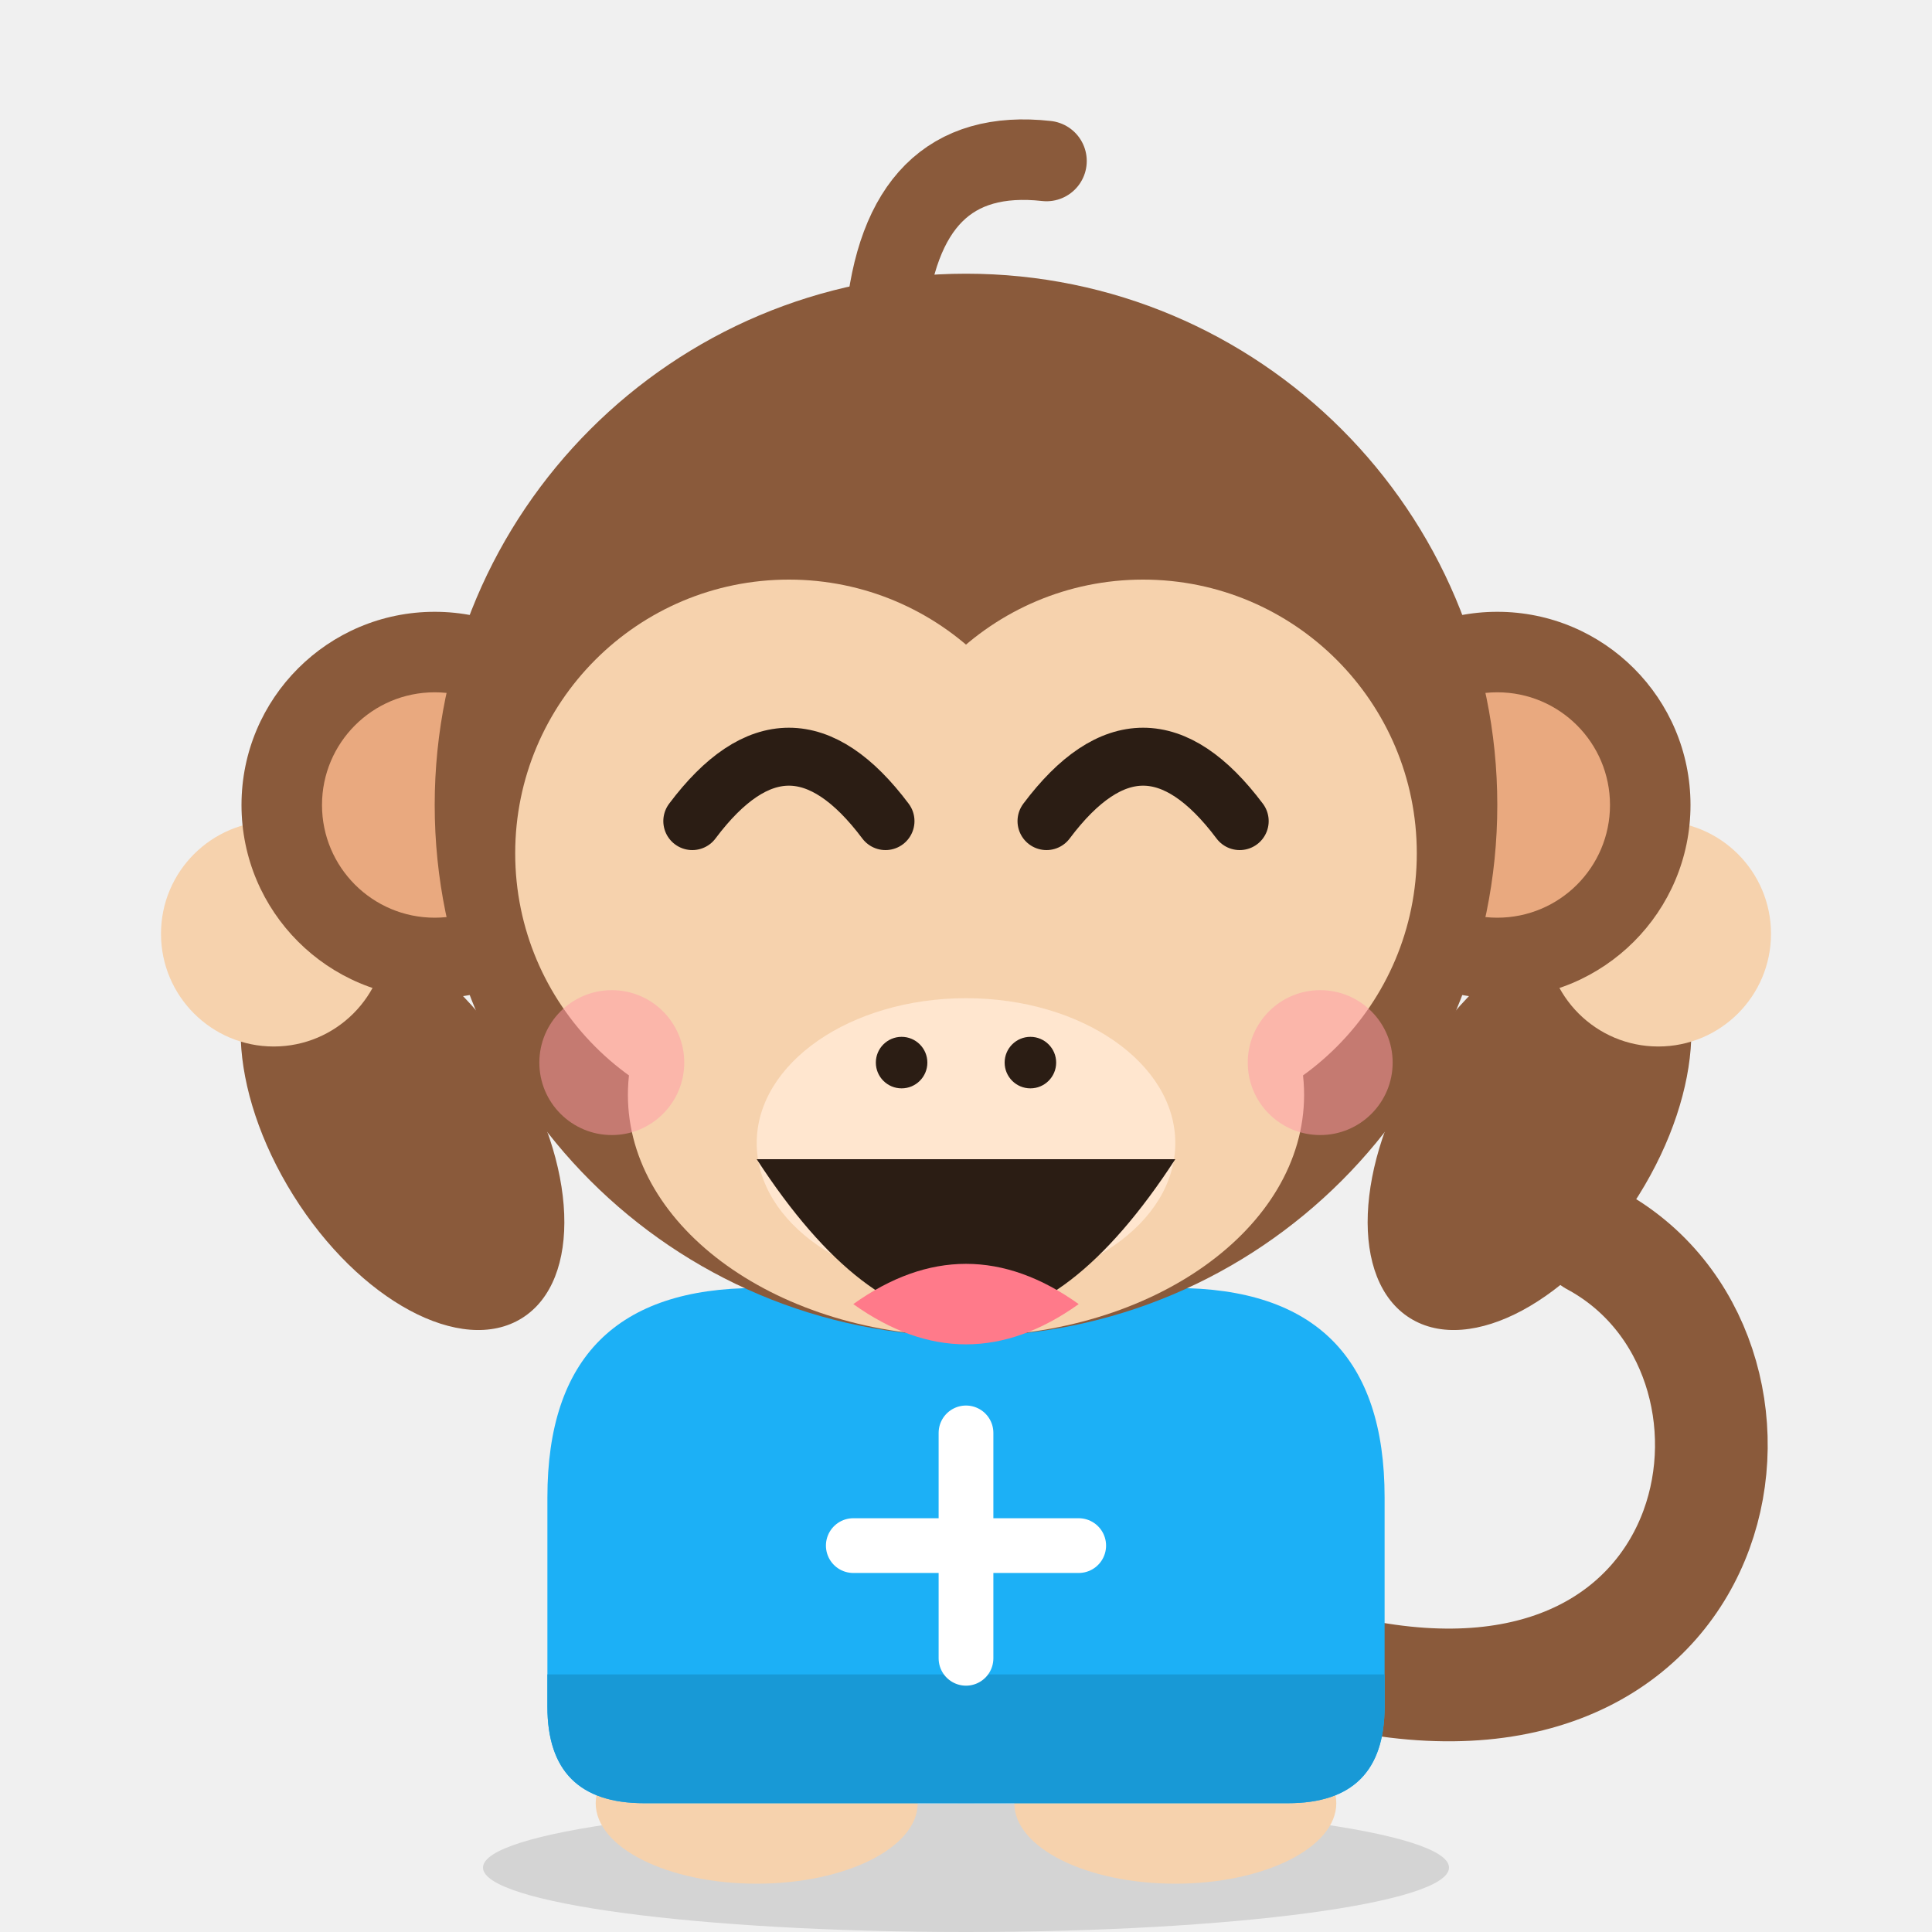
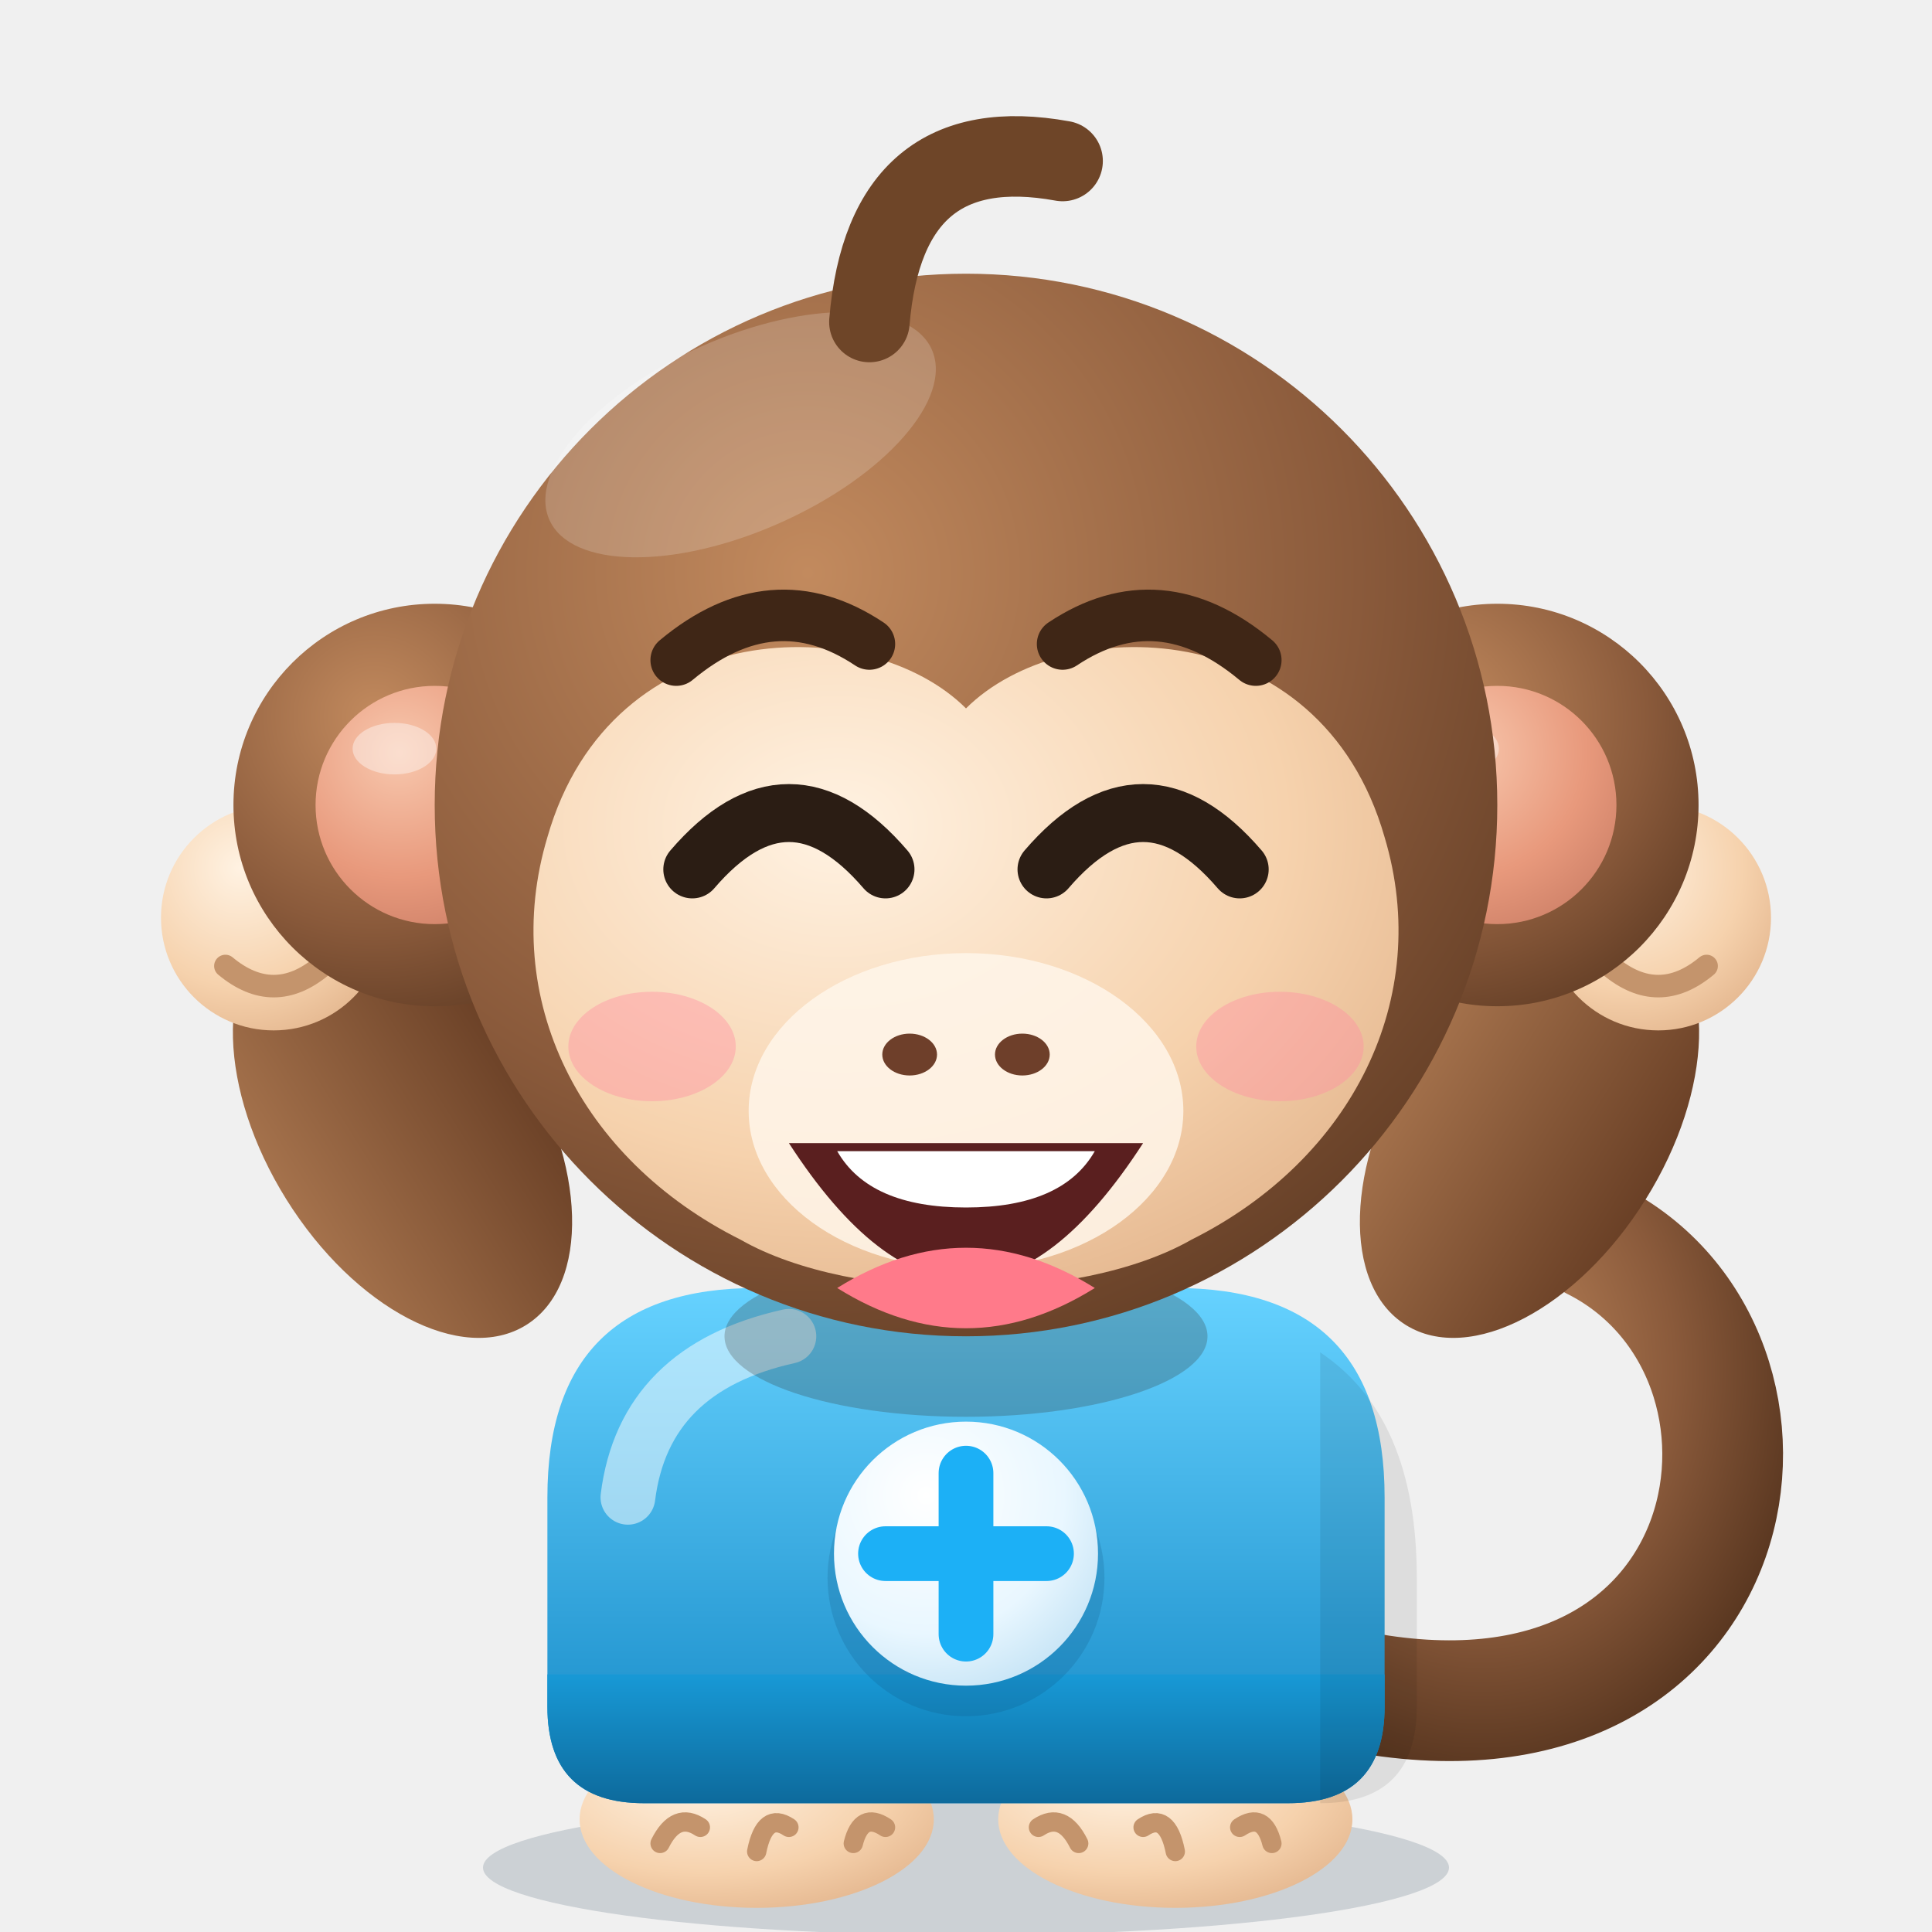
<svg xmlns="http://www.w3.org/2000/svg" width="240" height="240" viewBox="0 0 120 120" class="ch ch-gomi ch-cheer">
-   <ellipse cx="60" cy="116" rx="30" ry="4" fill="#000" opacity=".12" />
+   <defs>
+     <radialGradient id="c3fur" cx=".35" cy=".28" r=".95">
+       <stop offset="0" stop-color="#c28a5e" />
+       <stop offset=".55" stop-color="#8a5a3b" />
+       <stop offset="1" stop-color="#50301b" />
+     </radialGradient>
+     <radialGradient id="c3skin" cx=".35" cy=".28" r=".95">
+       <stop offset="0" stop-color="#fff2e2" />
+       <stop offset=".55" stop-color="#f6d2ad" />
+       <stop offset="1" stop-color="#dba980" />
+     </radialGradient>
+     <radialGradient id="c3ear" cx=".35" cy=".28" r=".95">
+       <stop offset="0" stop-color="#f8c8ae" />
+       <stop offset=".55" stop-color="#e8997c" />
+       <stop offset="1" stop-color="#c37760" />
+     </radialGradient>
+     <linearGradient id="c3shirt" x1="0" y1="0" x2="0" y2="1">
+       <stop offset="0" stop-color="#66d2ff" />
+       <stop offset="1" stop-color="#1286c4" />
+     </linearGradient>
+     <linearGradient id="c3hem" x1="0" y1="0" x2="0" y2="1">
+       <stop offset="0" stop-color="#1899d6" />
+       <stop offset="1" stop-color="#0d6a9c" />
+     </linearGradient>
+     <radialGradient id="c3badge" cx=".35" cy=".28" r=".95">
+       <stop offset="0" stop-color="#ffffff" />
+       <stop offset=".55" stop-color="#e9f7ff" />
+       <stop offset="1" stop-color="#b2d9f0" />
+     </radialGradient>
+     <linearGradient id="c3arm" x1="0" y1="0" x2="1" y2="0">
+       <stop offset="0" stop-color="#a5724c" />
+       <stop offset="1" stop-color="#6a4026" />
+     </linearGradient>
+     <linearGradient id="c3ban" x1="0" y1="0" x2="0" y2="1">
+       <stop offset="0" stop-color="#ffe36e" />
+       <stop offset="1" stop-color="#f2b705" />
+     </linearGradient>
+   </defs>
+   <ellipse cx="60" cy="116" rx="30" ry="4.2" fill="#0b2a44" opacity=".16" />
  <g class="ch-bob">
-     <path class="ch-tail" d="M84 104c24 5 28-20 15-27" fill="none" stroke="#8a5a3b" stroke-width="7" stroke-linecap="round" />
-     <ellipse cx="47" cy="112" rx="10" ry="5" fill="#f6d2ad" />
-     <ellipse cx="73" cy="112" rx="10" ry="5" fill="#f6d2ad" />
-     <ellipse cx="25" cy="70" rx="8" ry="14" transform="rotate(-32 25 70)" fill="#8a5a3b" />
-     <ellipse cx="95" cy="70" rx="8" ry="14" transform="rotate(32 95 70)" fill="#8a5a3b" />
-     <circle cx="17" cy="58" r="7" fill="#f6d2ad" />
-     <circle cx="103" cy="58" r="7" fill="#f6d2ad" />
-     <path d="M34 93q0-13 13-13h26q13 0 13 13v13q0 6-6 6H40q-6 0-6-6z" fill="#1cb0f6" />
-     <path d="M34 104h52v2q0 6-6 6H40q-6 0-6-6z" fill="#1899d6" />
-     <path d="M60 89v14M53 96h14" stroke="#fff" stroke-width="3.400" stroke-linecap="round" />
-     <path d="M55 20q1-11 10-10" fill="none" stroke="#8a5a3b" stroke-width="5" stroke-linecap="round" />
-     <circle cx="27" cy="50" r="12" fill="#8a5a3b" />
-     <circle cx="93" cy="50" r="12" fill="#8a5a3b" />
-     <circle cx="27" cy="50" r="7" fill="#e9a97f" />
-     <circle cx="93" cy="50" r="7" fill="#e9a97f" />
-     <circle cx="60" cy="50" r="33" fill="#8a5a3b" />
-     <circle cx="49" cy="53" r="17" fill="#f6d2ad" />
-     <circle cx="71" cy="53" r="17" fill="#f6d2ad" />
-     <ellipse cx="60" cy="68" rx="21" ry="15" fill="#f6d2ad" />
-     <ellipse cx="60" cy="71" rx="13" ry="9" fill="#ffe6cf" />
-     <circle cx="38" cy="66" r="4.500" fill="#ff9aa8" opacity=".5" />
-     <circle cx="82" cy="66" r="4.500" fill="#ff9aa8" opacity=".5" />
-     <path d="M43 51q6-8 12 0M65 51q6-8 12 0" fill="none" stroke="#2b1d14" stroke-width="3.600" stroke-linecap="round" />
-     <circle cx="56" cy="66" r="1.600" fill="#2b1d14" />
-     <circle cx="64" cy="66" r="1.600" fill="#2b1d14" />
-     <path d="M47 72q13 20 26 0z" fill="#2b1d14" />
-     <path d="M53 81q7-5 14 0q-7 5-14 0z" fill="#ff7a8a" />
+     <path class="ch-tail" d="M84 105c25 5 29-21 15-28" fill="none" stroke="url(#c3fur)" stroke-width="7.5" stroke-linecap="round" />
+     <ellipse cx="47" cy="113" rx="11" ry="5.5" fill="url(#c3skin)" />
+     <ellipse cx="73" cy="113" rx="11" ry="5.5" fill="url(#c3skin)" />
+     <path d="M41 114.500q1-2 2.500-1M47 115q.5-2.500 2-1.500M53 114.500q.5-2 2-1M67 114.500q-1-2-2.500-1M73 115q-.5-2.500-2-1.500M79 114.500q-.5-2-2-1" stroke="#c4946c" stroke-width="1.2" fill="none" stroke-linecap="round" />
+     <ellipse cx="25" cy="70" rx="8.5" ry="14.5" transform="rotate(-32 25 70)" fill="url(#c3arm)" />
+     <ellipse cx="95" cy="70" rx="8.5" ry="14.5" transform="rotate(32 95 70)" fill="url(#c3arm)" />
+     <circle cx="17" cy="57" r="7" fill="url(#c3skin)" />
+     <path d="M14 60q3 2.5 6 0" fill="none" stroke="#c4946c" stroke-width="1.4" stroke-linecap="round" />
+     <circle cx="103" cy="57" r="7" fill="url(#c3skin)" />
+     <path d="M100 60q3 2.5 6 0" fill="none" stroke="#c4946c" stroke-width="1.4" stroke-linecap="round" />
+     <path d="M34 93q0-13 13-13h26q13 0 13 13v13q0 6-6 6H40q-6 0-6-6z" fill="url(#c3shirt)" />
+     <path d="M34 104h52v2q0 6-6 6H40q-6 0-6-6z" fill="url(#c3hem)" />
+     <path d="M82 84q6 4 6 14v8q0 6-6 6" fill="#000" opacity=".08" />
+     <path d="M39 93q1-8 10-10" fill="none" stroke="#fff" stroke-opacity=".5" stroke-width="3.4" stroke-linecap="round" />
+     <circle cx="60" cy="98" r="8.600" fill="#0b4a73" opacity=".18" />
+     <circle cx="60" cy="96.500" r="8.200" fill="url(#c3badge)" />
+     <path d="M60 91.500v10M55 96.500h10" stroke="#1cb0f6" stroke-width="3.400" stroke-linecap="round" />
+     <ellipse cx="60" cy="83" rx="15" ry="5" fill="#2b150a" opacity=".22" />
+     <g class="ch-ear">
+       <circle cx="27" cy="50" r="12.500" fill="url(#c3fur)" />
+       <circle cx="27" cy="50" r="7.400" fill="url(#c3ear)" />
+       <ellipse cx="24.500" cy="46.500" rx="2.600" ry="1.600" fill="#fff" opacity=".4" />
+     </g>
+     <g class="ch-ear">
+       <circle cx="93" cy="50" r="12.500" fill="url(#c3fur)" />
+       <circle cx="93" cy="50" r="7.400" fill="url(#c3ear)" />
+       <ellipse cx="90.500" cy="46.500" rx="2.600" ry="1.600" fill="#fff" opacity=".4" />
+     </g>
+     <circle cx="60" cy="50" r="33" fill="url(#c3fur)" />
+     <ellipse cx="46" cy="27" rx="13" ry="6" fill="#fff" opacity=".18" transform="rotate(-24 46 27)" />
+     <path class="ch-hair" d="M54 20q1-12 12-10" fill="none" stroke="#6e4528" stroke-width="5" stroke-linecap="round" />
+     <path d="M60 44C54 38 38 38 34 52C31 62 36 72 46 77C53 81 67 81 74 77C84 72 89 62 86 52C82 38 66 38 60 44Z" fill="url(#c3skin)" />
+     <ellipse cx="60" cy="69" rx="13.500" ry="9.800" fill="#fff6ea" opacity=".85" />
+     <ellipse cx="40.500" cy="65" rx="5.200" ry="3.400" fill="#ff8fa3" opacity=".42" />
+     <ellipse cx="79.500" cy="65" rx="5.200" ry="3.400" fill="#ff8fa3" opacity=".42" />
+     <path d="M42 41q6-5 12-1M66 40q6-4 12 1" fill="none" stroke="#3f2616" stroke-width="3.2" stroke-linecap="round" />
+     <path d="M43 54q6 -7 12 0M65 54q6 -7 12 0" fill="none" stroke="#2b1d14" stroke-width="3.6" stroke-linecap="round" />
+     <ellipse cx="56.500" cy="65.500" rx="1.700" ry="1.300" fill="#6e3f2a" />
+     <ellipse cx="63.500" cy="65.500" rx="1.700" ry="1.300" fill="#6e3f2a" />
+     <path d="M49 71q11 17 22 0z" fill="#5a1f1f" />
+     <path d="M52 80q8-5 16 0q-8 5-16 0z" fill="#ff7a8a" />
+     <path d="M52 71.5h16q-2 3.500-8 3.500t-8-3.500z" fill="#fff" />
  </g>
</svg>
